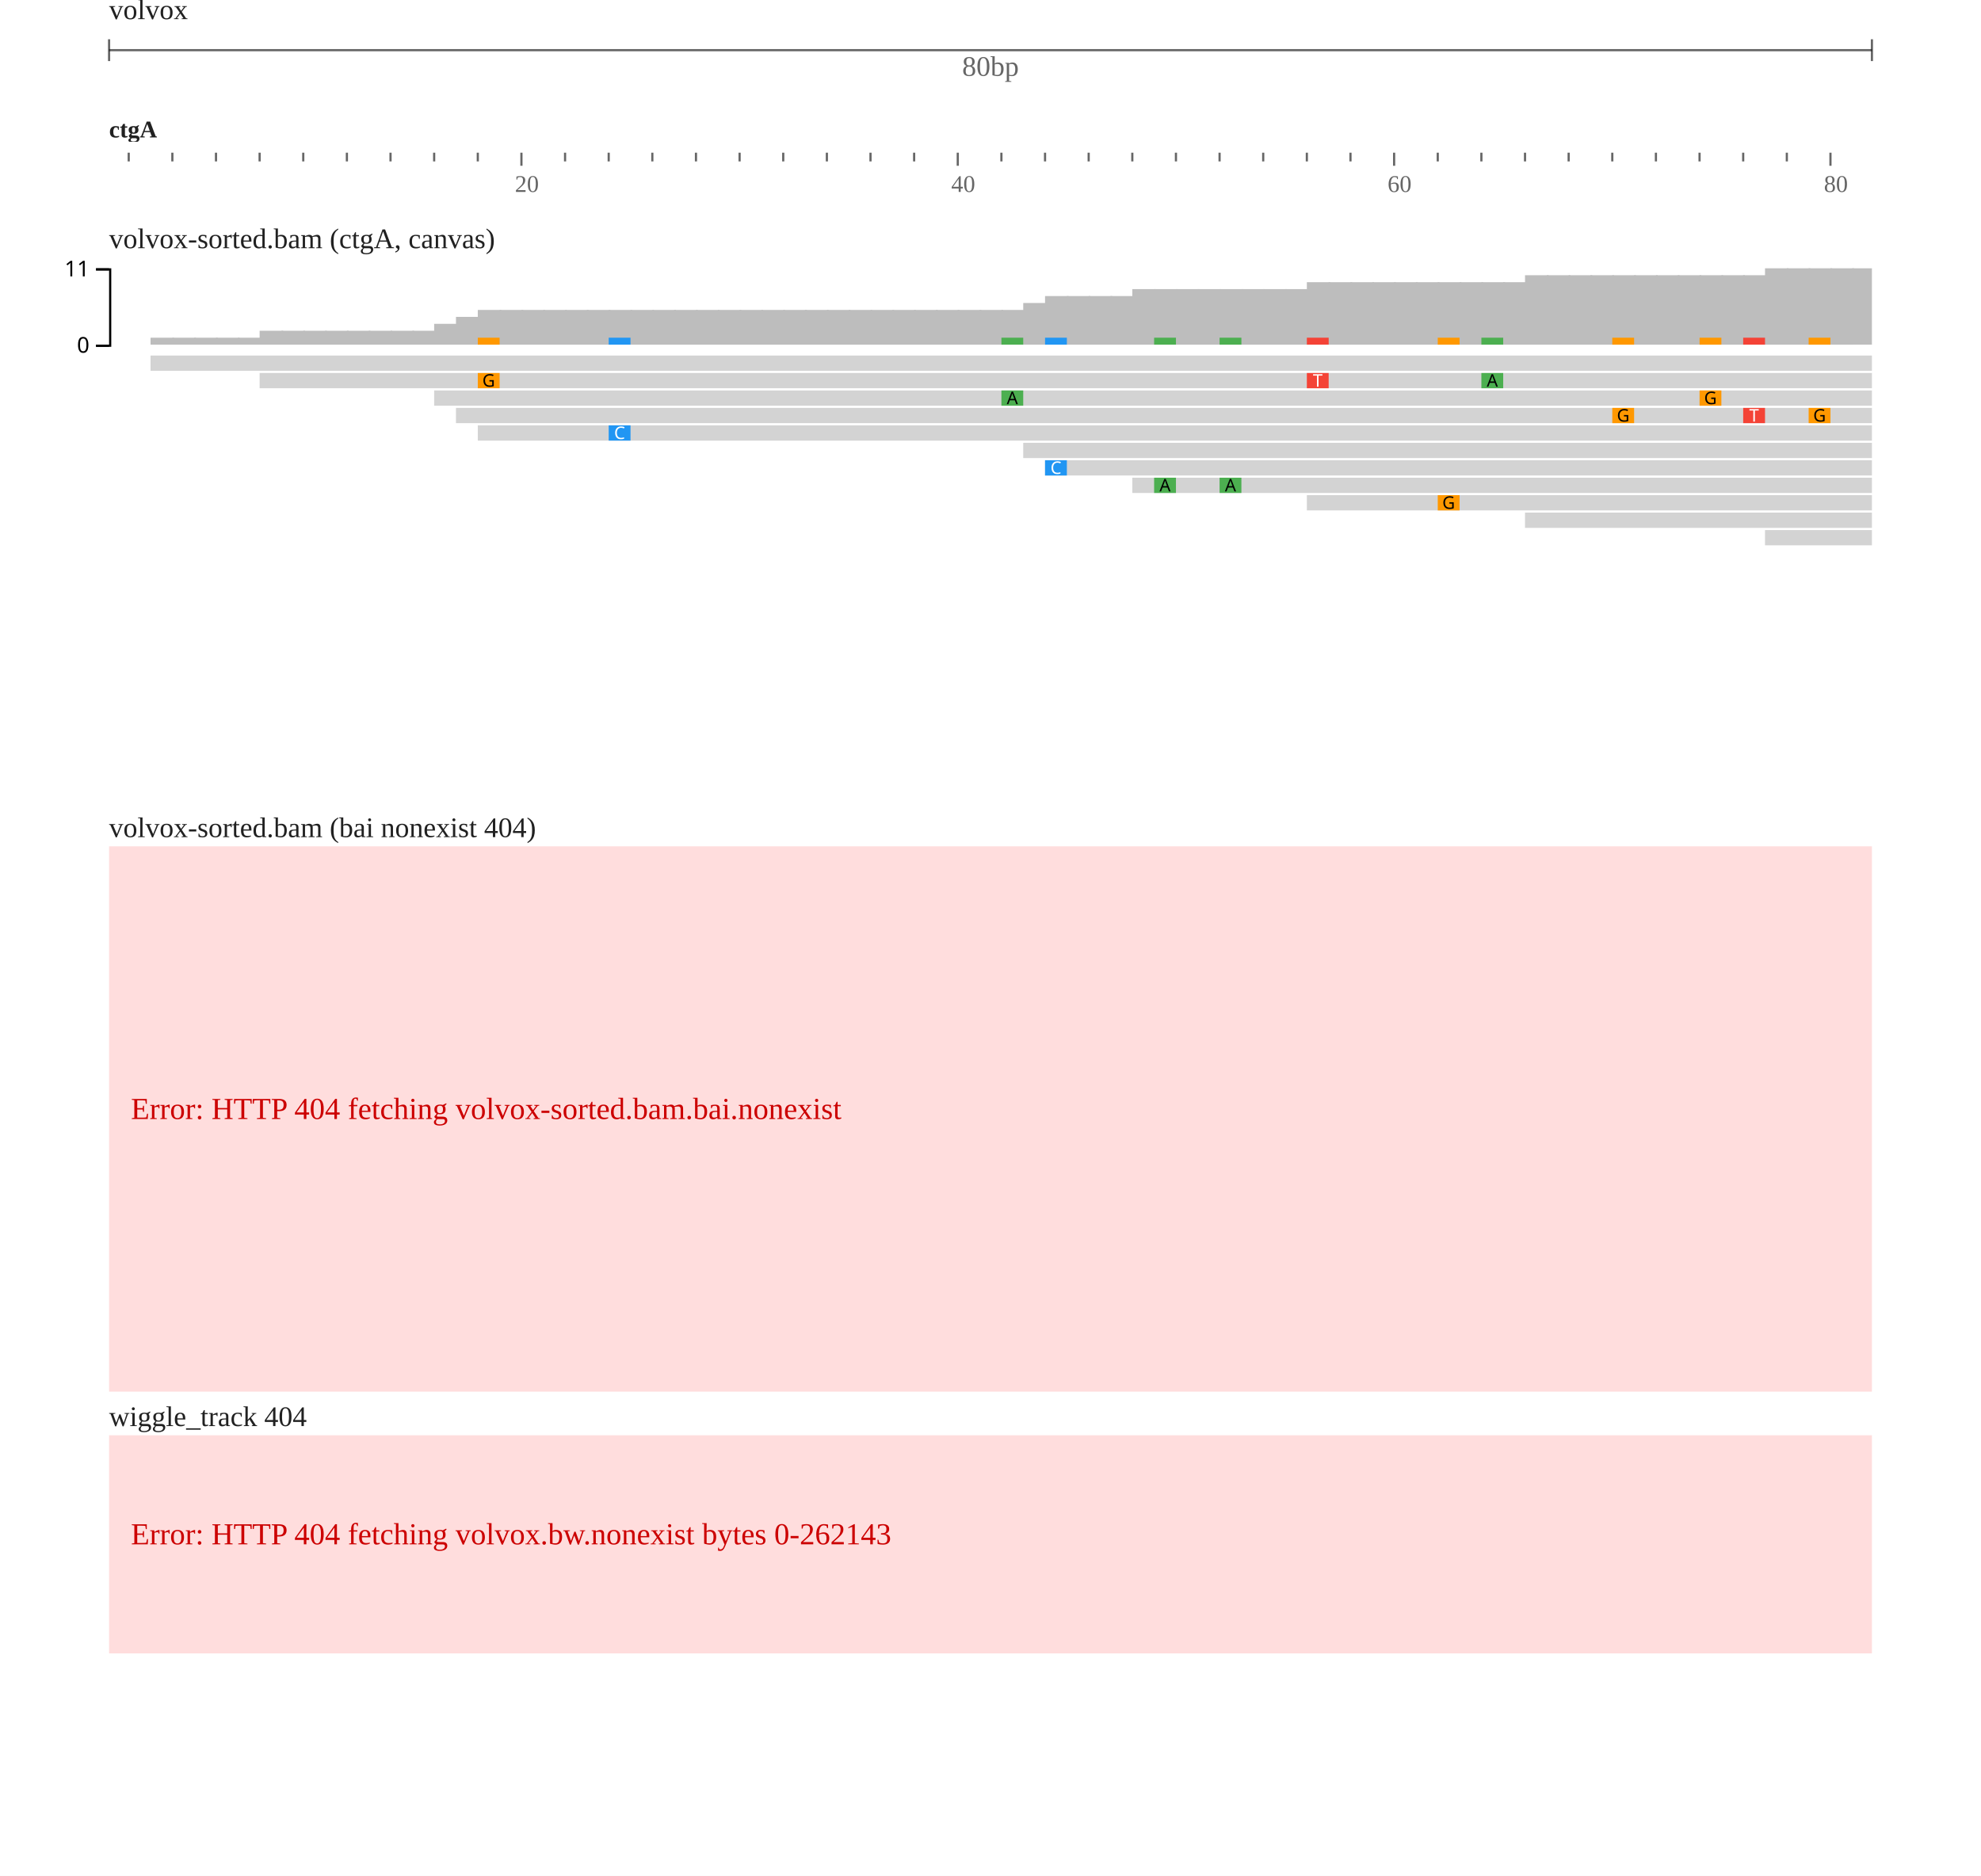
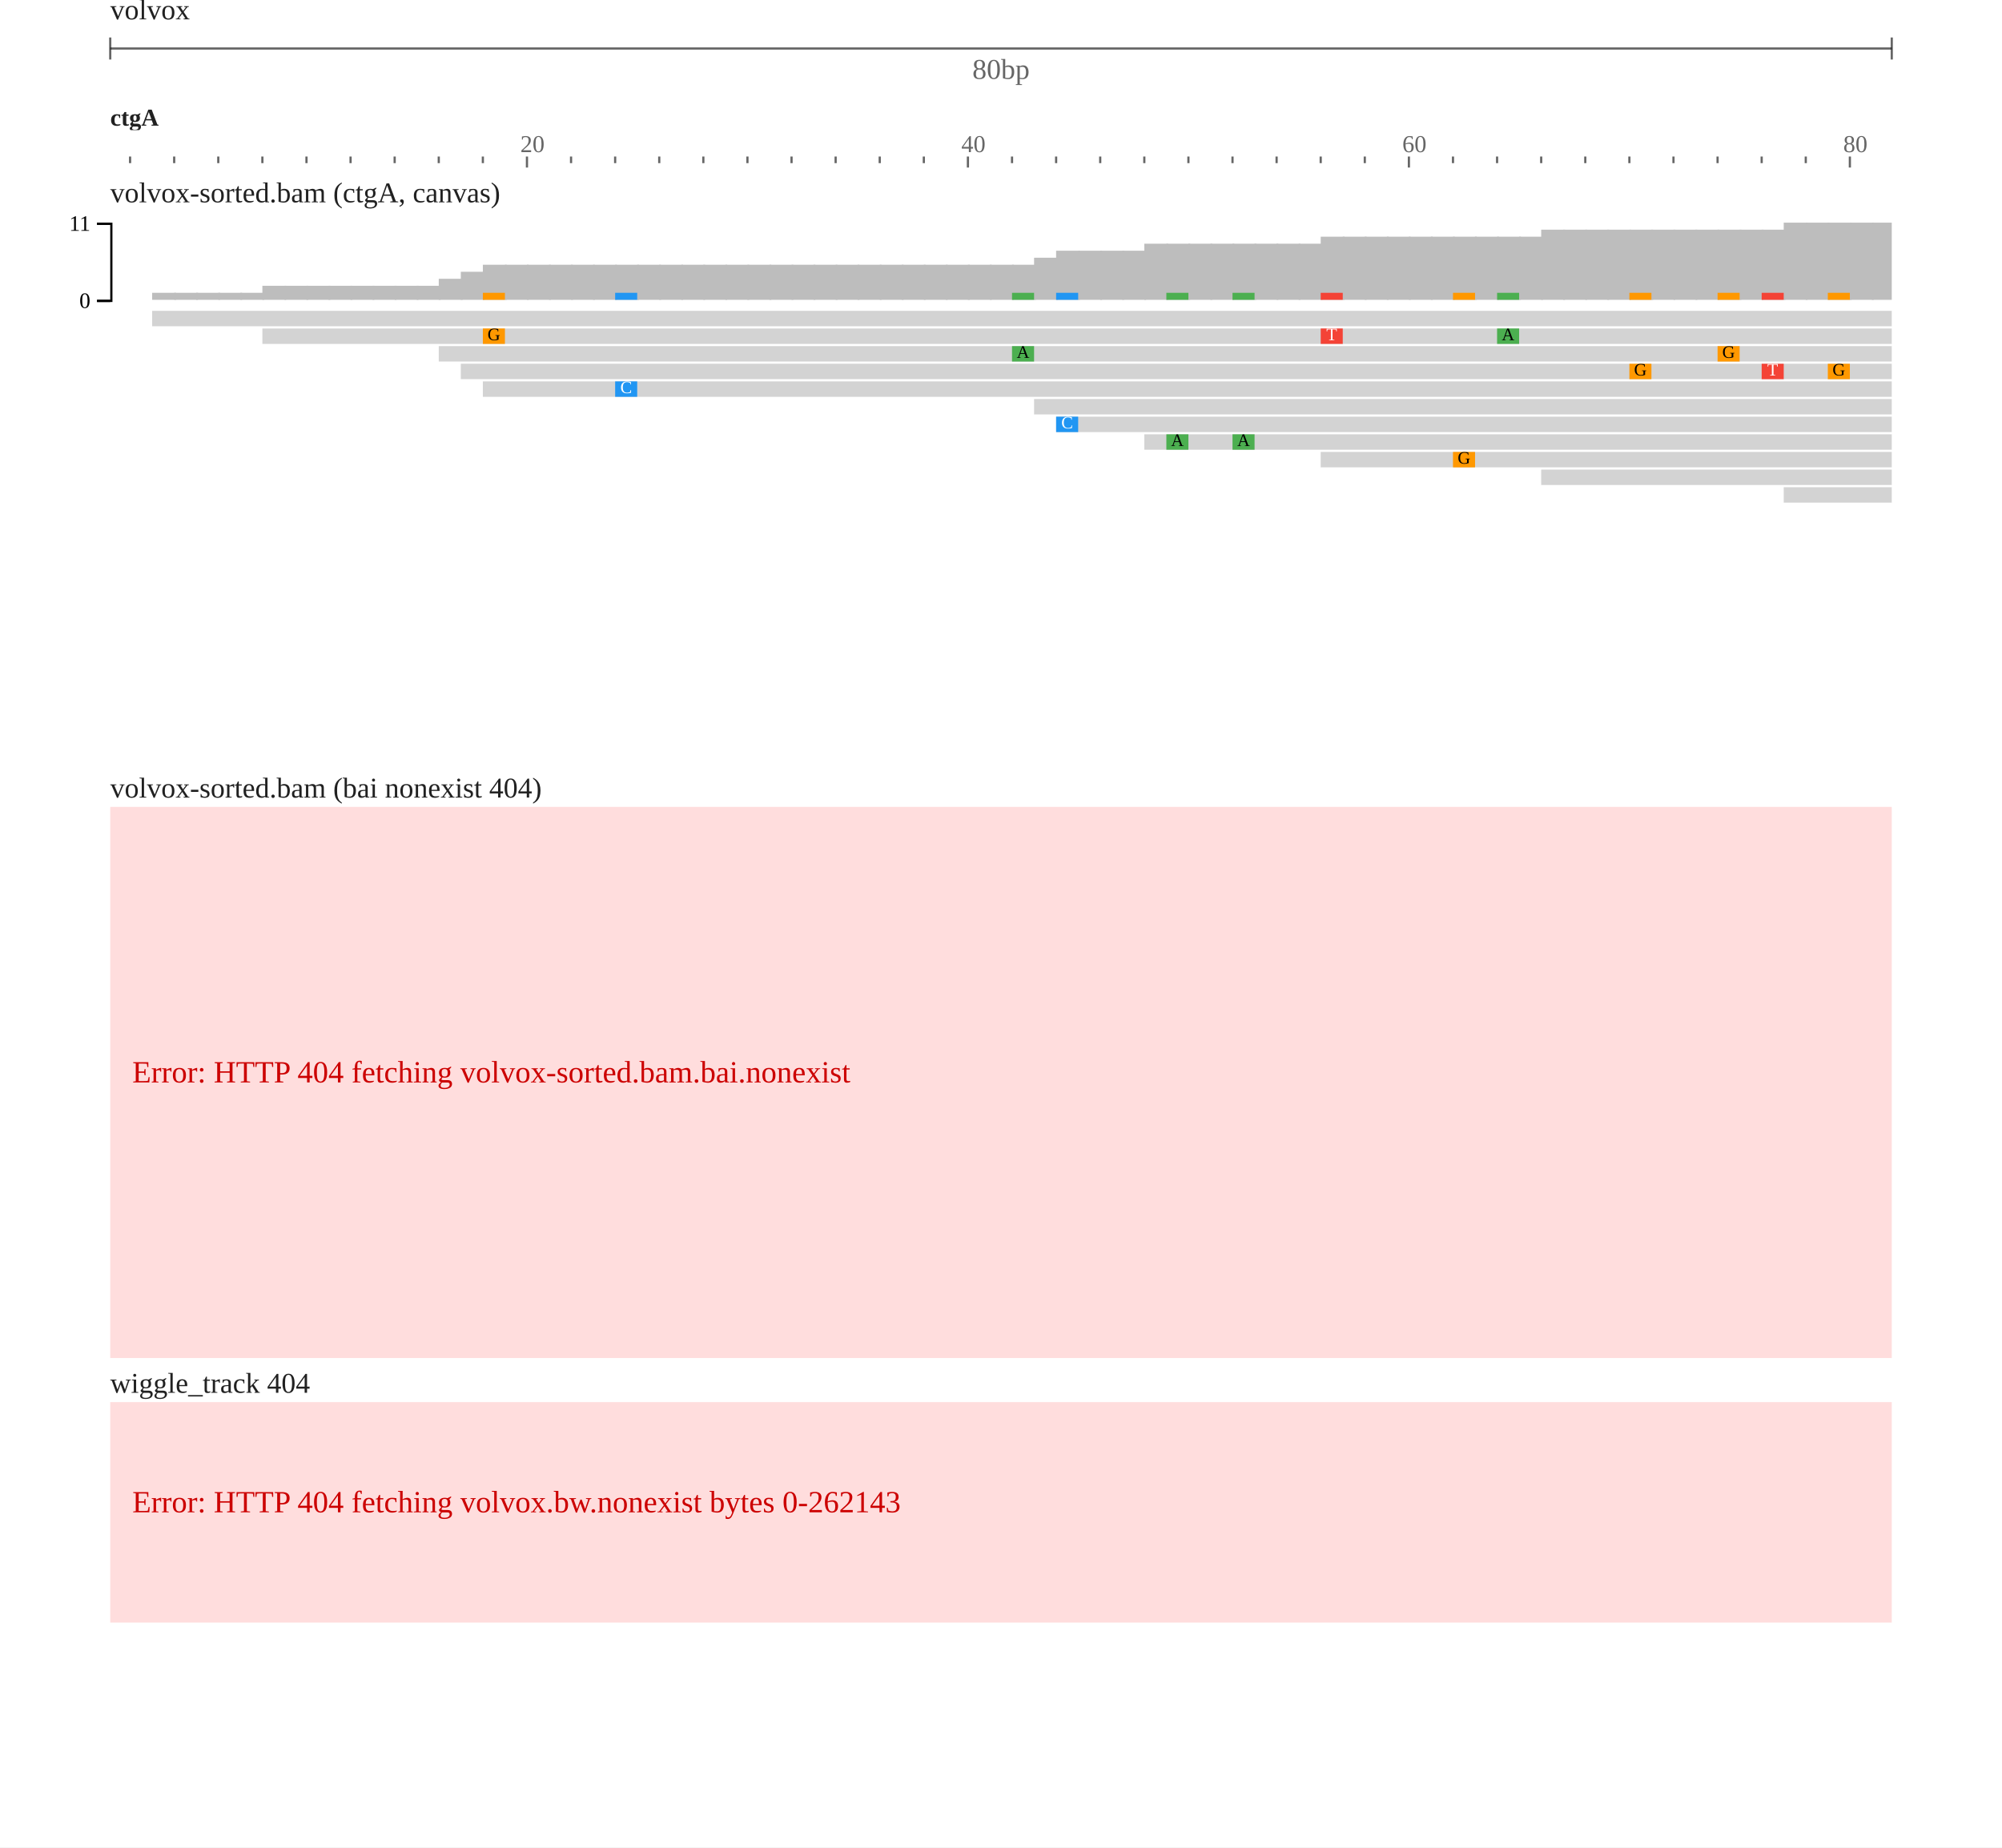
- <svg xmlns="http://www.w3.org/2000/svg" width="908" height="860" viewBox="0 0 908 860">
-   <rect width="908" height="860" fill="#ffffff" />
+ <svg xmlns="http://www.w3.org/2000/svg" width="908" height="838" viewBox="0 0 908 838">
+   <rect width="908" height="838" fill="#ffffff" />
  <g transform="translate(50 0)">
    <g transform="translate(0)">
      <g id="header">
        <text x="0" y="0" dominant-baseline="hanging" font-size="13" fill-opacity="0.871" fill="#000000">volvox</text>
-         <g transform="translate(0 13)">
-           <line x1="0" x2="808" y1="10" y2="10" stroke-opacity="0.6" stroke="#000000" />
-           <line x1="0" x2="0" y1="5" y2="15" stroke-opacity="0.6" stroke="#000000" />
-           <line x1="808" x2="808" y1="5" y2="15" stroke-opacity="0.6" stroke="#000000" />
-           <text x="404" y="13" text-anchor="middle" dominant-baseline="hanging" font-size="13" fill-opacity="0.6" fill="#000000">80bp</text>
-         </g>
-         <g transform="translate(0 50)">
+         <g transform="translate(0 22)">
+           <line x1="0" x2="808" y1="0" y2="0" stroke-opacity="0.6" stroke="#000000" />
+           <line x1="0" x2="0" y1="-5" y2="5" stroke-opacity="0.6" stroke="#000000" />
+           <line x1="808" x2="808" y1="-5" y2="5" stroke-opacity="0.6" stroke="#000000" />
+           <text x="404" y="5" text-anchor="middle" dominant-baseline="hanging" font-size="13" fill-opacity="0.6" fill="#000000">80bp</text>
+         </g>
+         <g transform="translate(0 44)">
          <g transform="translate(0 0)">
            <defs>
              <clipPath id="clip-integration_test-volvox:ctgA:0.1:80.9:0">
                <rect x="0" y="0" width="808" height="100" />
              </clipPath>
            </defs>
            <g clip-path="url(#clip-integration_test-volvox:ctgA:0.1:80.9:0)">
-               <g transform="translate(0 20)">
-                 <line x1="-31" x2="-31" y1="0" y2="4" stroke-width="1" stroke-opacity="0.6" stroke="#000000" />
-                 <line x1="-11" x2="-11" y1="0" y2="6" stroke-width="1" stroke-opacity="0.6" stroke="#000000" />
-                 <line x1="9" x2="9" y1="0" y2="4" stroke-width="1" stroke-opacity="0.6" stroke="#000000" />
-                 <line x1="29" x2="29" y1="0" y2="4" stroke-width="1" stroke-opacity="0.6" stroke="#000000" />
-                 <line x1="49" x2="49" y1="0" y2="4" stroke-width="1" stroke-opacity="0.6" stroke="#000000" />
-                 <line x1="69" x2="69" y1="0" y2="4" stroke-width="1" stroke-opacity="0.6" stroke="#000000" />
-                 <line x1="89" x2="89" y1="0" y2="4" stroke-width="1" stroke-opacity="0.6" stroke="#000000" />
-                 <line x1="109" x2="109" y1="0" y2="4" stroke-width="1" stroke-opacity="0.6" stroke="#000000" />
-                 <line x1="129" x2="129" y1="0" y2="4" stroke-width="1" stroke-opacity="0.6" stroke="#000000" />
-                 <line x1="149" x2="149" y1="0" y2="4" stroke-width="1" stroke-opacity="0.6" stroke="#000000" />
-                 <line x1="169" x2="169" y1="0" y2="4" stroke-width="1" stroke-opacity="0.6" stroke="#000000" />
-                 <line x1="189" x2="189" y1="0" y2="6" stroke-width="1" stroke-opacity="0.6" stroke="#000000" />
-                 <line x1="209" x2="209" y1="0" y2="4" stroke-width="1" stroke-opacity="0.6" stroke="#000000" />
-                 <line x1="229" x2="229" y1="0" y2="4" stroke-width="1" stroke-opacity="0.6" stroke="#000000" />
-                 <line x1="249" x2="249" y1="0" y2="4" stroke-width="1" stroke-opacity="0.6" stroke="#000000" />
-                 <line x1="269" x2="269" y1="0" y2="4" stroke-width="1" stroke-opacity="0.6" stroke="#000000" />
-                 <line x1="289" x2="289" y1="0" y2="4" stroke-width="1" stroke-opacity="0.6" stroke="#000000" />
-                 <line x1="309" x2="309" y1="0" y2="4" stroke-width="1" stroke-opacity="0.6" stroke="#000000" />
-                 <line x1="329" x2="329" y1="0" y2="4" stroke-width="1" stroke-opacity="0.6" stroke="#000000" />
-                 <line x1="349" x2="349" y1="0" y2="4" stroke-width="1" stroke-opacity="0.6" stroke="#000000" />
-                 <line x1="369" x2="369" y1="0" y2="4" stroke-width="1" stroke-opacity="0.6" stroke="#000000" />
-                 <line x1="389" x2="389" y1="0" y2="6" stroke-width="1" stroke-opacity="0.6" stroke="#000000" />
-                 <line x1="409" x2="409" y1="0" y2="4" stroke-width="1" stroke-opacity="0.6" stroke="#000000" />
-                 <line x1="429" x2="429" y1="0" y2="4" stroke-width="1" stroke-opacity="0.6" stroke="#000000" />
-                 <line x1="449" x2="449" y1="0" y2="4" stroke-width="1" stroke-opacity="0.6" stroke="#000000" />
-                 <line x1="469" x2="469" y1="0" y2="4" stroke-width="1" stroke-opacity="0.6" stroke="#000000" />
-                 <line x1="489" x2="489" y1="0" y2="4" stroke-width="1" stroke-opacity="0.6" stroke="#000000" />
-                 <line x1="509" x2="509" y1="0" y2="4" stroke-width="1" stroke-opacity="0.6" stroke="#000000" />
-                 <line x1="529" x2="529" y1="0" y2="4" stroke-width="1" stroke-opacity="0.6" stroke="#000000" />
-                 <line x1="549" x2="549" y1="0" y2="4" stroke-width="1" stroke-opacity="0.6" stroke="#000000" />
-                 <line x1="569" x2="569" y1="0" y2="4" stroke-width="1" stroke-opacity="0.6" stroke="#000000" />
-                 <line x1="589" x2="589" y1="0" y2="6" stroke-width="1" stroke-opacity="0.6" stroke="#000000" />
-                 <line x1="609" x2="609" y1="0" y2="4" stroke-width="1" stroke-opacity="0.6" stroke="#000000" />
-                 <line x1="629" x2="629" y1="0" y2="4" stroke-width="1" stroke-opacity="0.6" stroke="#000000" />
-                 <line x1="649" x2="649" y1="0" y2="4" stroke-width="1" stroke-opacity="0.6" stroke="#000000" />
-                 <line x1="669" x2="669" y1="0" y2="4" stroke-width="1" stroke-opacity="0.6" stroke="#000000" />
-                 <line x1="689" x2="689" y1="0" y2="4" stroke-width="1" stroke-opacity="0.6" stroke="#000000" />
-                 <line x1="709" x2="709" y1="0" y2="4" stroke-width="1" stroke-opacity="0.6" stroke="#000000" />
-                 <line x1="729" x2="729" y1="0" y2="4" stroke-width="1" stroke-opacity="0.6" stroke="#000000" />
-                 <line x1="749" x2="749" y1="0" y2="4" stroke-width="1" stroke-opacity="0.6" stroke="#000000" />
-                 <line x1="769" x2="769" y1="0" y2="4" stroke-width="1" stroke-opacity="0.6" stroke="#000000" />
-                 <line x1="789" x2="789" y1="0" y2="6" stroke-width="1" stroke-opacity="0.6" stroke="#000000" />
-                 <line x1="809" x2="809" y1="0" y2="4" stroke-width="1" stroke-opacity="0.6" stroke="#000000" />
-                 <line x1="829" x2="829" y1="0" y2="4" stroke-width="1" stroke-opacity="0.6" stroke="#000000" />
-                 <text x="186" y="18" font-size="11" fill-opacity="0.6" fill="#000000">20</text>
-                 <text x="386" y="18" font-size="11" fill-opacity="0.6" fill="#000000">40</text>
-                 <text x="586" y="18" font-size="11" fill-opacity="0.6" fill="#000000">60</text>
-                 <text x="786" y="18" font-size="11" fill-opacity="0.6" fill="#000000">80</text>
-               </g>
+               <line x1="-31" x2="-31" y1="27" y2="30" stroke-width="1" stroke-opacity="0.6" stroke="#000000" />
+               <line x1="-11" x2="-11" y1="27" y2="32" stroke-width="1" stroke-opacity="0.6" stroke="#000000" />
+               <line x1="9" x2="9" y1="27" y2="30" stroke-width="1" stroke-opacity="0.6" stroke="#000000" />
+               <line x1="29" x2="29" y1="27" y2="30" stroke-width="1" stroke-opacity="0.6" stroke="#000000" />
+               <line x1="49" x2="49" y1="27" y2="30" stroke-width="1" stroke-opacity="0.6" stroke="#000000" />
+               <line x1="69" x2="69" y1="27" y2="30" stroke-width="1" stroke-opacity="0.6" stroke="#000000" />
+               <line x1="89" x2="89" y1="27" y2="30" stroke-width="1" stroke-opacity="0.6" stroke="#000000" />
+               <line x1="109" x2="109" y1="27" y2="30" stroke-width="1" stroke-opacity="0.6" stroke="#000000" />
+               <line x1="129" x2="129" y1="27" y2="30" stroke-width="1" stroke-opacity="0.6" stroke="#000000" />
+               <line x1="149" x2="149" y1="27" y2="30" stroke-width="1" stroke-opacity="0.6" stroke="#000000" />
+               <line x1="169" x2="169" y1="27" y2="30" stroke-width="1" stroke-opacity="0.6" stroke="#000000" />
+               <line x1="189" x2="189" y1="27" y2="32" stroke-width="1" stroke-opacity="0.6" stroke="#000000" />
+               <line x1="209" x2="209" y1="27" y2="30" stroke-width="1" stroke-opacity="0.6" stroke="#000000" />
+               <line x1="229" x2="229" y1="27" y2="30" stroke-width="1" stroke-opacity="0.6" stroke="#000000" />
+               <line x1="249" x2="249" y1="27" y2="30" stroke-width="1" stroke-opacity="0.6" stroke="#000000" />
+               <line x1="269" x2="269" y1="27" y2="30" stroke-width="1" stroke-opacity="0.6" stroke="#000000" />
+               <line x1="289" x2="289" y1="27" y2="30" stroke-width="1" stroke-opacity="0.6" stroke="#000000" />
+               <line x1="309" x2="309" y1="27" y2="30" stroke-width="1" stroke-opacity="0.6" stroke="#000000" />
+               <line x1="329" x2="329" y1="27" y2="30" stroke-width="1" stroke-opacity="0.6" stroke="#000000" />
+               <line x1="349" x2="349" y1="27" y2="30" stroke-width="1" stroke-opacity="0.6" stroke="#000000" />
+               <line x1="369" x2="369" y1="27" y2="30" stroke-width="1" stroke-opacity="0.6" stroke="#000000" />
+               <line x1="389" x2="389" y1="27" y2="32" stroke-width="1" stroke-opacity="0.6" stroke="#000000" />
+               <line x1="409" x2="409" y1="27" y2="30" stroke-width="1" stroke-opacity="0.6" stroke="#000000" />
+               <line x1="429" x2="429" y1="27" y2="30" stroke-width="1" stroke-opacity="0.6" stroke="#000000" />
+               <line x1="449" x2="449" y1="27" y2="30" stroke-width="1" stroke-opacity="0.6" stroke="#000000" />
+               <line x1="469" x2="469" y1="27" y2="30" stroke-width="1" stroke-opacity="0.6" stroke="#000000" />
+               <line x1="489" x2="489" y1="27" y2="30" stroke-width="1" stroke-opacity="0.6" stroke="#000000" />
+               <line x1="509" x2="509" y1="27" y2="30" stroke-width="1" stroke-opacity="0.6" stroke="#000000" />
+               <line x1="529" x2="529" y1="27" y2="30" stroke-width="1" stroke-opacity="0.6" stroke="#000000" />
+               <line x1="549" x2="549" y1="27" y2="30" stroke-width="1" stroke-opacity="0.6" stroke="#000000" />
+               <line x1="569" x2="569" y1="27" y2="30" stroke-width="1" stroke-opacity="0.6" stroke="#000000" />
+               <line x1="589" x2="589" y1="27" y2="32" stroke-width="1" stroke-opacity="0.6" stroke="#000000" />
+               <line x1="609" x2="609" y1="27" y2="30" stroke-width="1" stroke-opacity="0.6" stroke="#000000" />
+               <line x1="629" x2="629" y1="27" y2="30" stroke-width="1" stroke-opacity="0.6" stroke="#000000" />
+               <line x1="649" x2="649" y1="27" y2="30" stroke-width="1" stroke-opacity="0.6" stroke="#000000" />
+               <line x1="669" x2="669" y1="27" y2="30" stroke-width="1" stroke-opacity="0.6" stroke="#000000" />
+               <line x1="689" x2="689" y1="27" y2="30" stroke-width="1" stroke-opacity="0.6" stroke="#000000" />
+               <line x1="709" x2="709" y1="27" y2="30" stroke-width="1" stroke-opacity="0.6" stroke="#000000" />
+               <line x1="729" x2="729" y1="27" y2="30" stroke-width="1" stroke-opacity="0.6" stroke="#000000" />
+               <line x1="749" x2="749" y1="27" y2="30" stroke-width="1" stroke-opacity="0.6" stroke="#000000" />
+               <line x1="769" x2="769" y1="27" y2="30" stroke-width="1" stroke-opacity="0.6" stroke="#000000" />
+               <line x1="789" x2="789" y1="27" y2="32" stroke-width="1" stroke-opacity="0.6" stroke="#000000" />
+               <line x1="809" x2="809" y1="27" y2="30" stroke-width="1" stroke-opacity="0.6" stroke="#000000" />
+               <line x1="829" x2="829" y1="27" y2="30" stroke-width="1" stroke-opacity="0.6" stroke="#000000" />
+               <text x="186" y="25" font-size="11" fill-opacity="0.6" fill="#000000">20</text>
+               <text x="386" y="25" font-size="11" fill-opacity="0.6" fill="#000000">40</text>
+               <text x="586" y="25" font-size="11" fill-opacity="0.6" fill="#000000">60</text>
+               <text x="786" y="25" font-size="11" fill-opacity="0.6" fill="#000000">80</text>
            </g>
          </g>
          <g transform="translate(0 0)">
            <defs>
              <clipPath id="reflabel-integration_test-volvox:ctgA:0:80:0">
-                 <rect x="0" y="0" width="1597" height="15" />
+                 <rect x="0" y="0" width="1598" height="15" />
              </clipPath>
            </defs>
            <g clip-path="url(#reflabel-integration_test-volvox:ctgA:0:80:0)">
              <text x="0" y="13" font-size="11" font-weight="bold" fill-opacity="0.871" fill="#000000">ctgA</text>
            </g>
          </g>
        </g>
      </g>
    </g>
-     <g transform="translate(0 100)">
+     <g transform="translate(0 78)">
      <g transform="translate(0 0)">
        <defs>
          <clipPath id="track-clip-integration_test-volvox_alignments_pileup_coverage">
            <rect x="-50" y="18" width="858" height="250" />
          </clipPath>
        </defs>
        <g clip-path="url(#track-clip-integration_test-volvox_alignments_pileup_coverage)">
          <g transform="translate(0 18)">
            <defs>
              <clipPath id="alignments-clip-5GfQp_z8Ji">
                <rect x="0" y="0" width="808" height="250" />
              </clipPath>
            </defs>
            <g clip-path="url(#alignments-clip-5GfQp_z8Ji)">
              <g>
                <clipPath id="svgcanvas-clip-0">
                  <path d="M0,0h808v250h-808Z" />
                </clipPath>
                <g clip-path="url(#svgcanvas-clip-0)">
                  <clipPath id="svgcanvas-clip-1">
                    <path d="M0,0h808v250h-808Z" />
                  </clipPath>
                  <g clip-path="url(#svgcanvas-clip-1)">
                    <rect x="-1" y="40" width="10.8" height="0" fill="rgb(189,189,189)" />
                    <rect x="9" y="40" width="10.8" height="0" fill="rgb(189,189,189)" />
                    <rect x="19" y="36.818" width="10.8" height="3.182" fill="rgb(189,189,189)" />
                    <rect x="29" y="36.818" width="10.8" height="3.182" fill="rgb(189,189,189)" />
                    <rect x="39" y="36.818" width="10.8" height="3.182" fill="rgb(189,189,189)" />
                    <rect x="49" y="36.818" width="10.8" height="3.182" fill="rgb(189,189,189)" />
                    <rect x="59" y="36.818" width="10.8" height="3.182" fill="rgb(189,189,189)" />
                    <rect x="69" y="33.636" width="10.8" height="6.364" fill="rgb(189,189,189)" />
                    <rect x="79" y="33.636" width="10.8" height="6.364" fill="rgb(189,189,189)" />
                    <rect x="89" y="33.636" width="10.8" height="6.364" fill="rgb(189,189,189)" />
                    <rect x="99" y="33.636" width="10.8" height="6.364" fill="rgb(189,189,189)" />
                    <rect x="109" y="33.636" width="10.8" height="6.364" fill="rgb(189,189,189)" />
                    <rect x="119" y="33.636" width="10.8" height="6.364" fill="rgb(189,189,189)" />
                    <rect x="129" y="33.636" width="10.8" height="6.364" fill="rgb(189,189,189)" />
                    <rect x="139" y="33.636" width="10.8" height="6.364" fill="rgb(189,189,189)" />
                    <rect x="149" y="30.455" width="10.8" height="9.545" fill="rgb(189,189,189)" />
                    <rect x="159" y="27.273" width="10.8" height="12.727" fill="rgb(189,189,189)" />
                    <rect x="169" y="24.091" width="10.8" height="15.909" fill="rgb(189,189,189)" />
                    <rect x="179" y="24.091" width="10.8" height="15.909" fill="rgb(189,189,189)" />
                    <rect x="189" y="24.091" width="10.8" height="15.909" fill="rgb(189,189,189)" />
                    <rect x="199" y="24.091" width="10.8" height="15.909" fill="rgb(189,189,189)" />
                    <rect x="209" y="24.091" width="10.8" height="15.909" fill="rgb(189,189,189)" />
                    <rect x="219" y="24.091" width="10.8" height="15.909" fill="rgb(189,189,189)" />
                    <rect x="229" y="24.091" width="10.8" height="15.909" fill="rgb(189,189,189)" />
                    <rect x="239" y="24.091" width="10.8" height="15.909" fill="rgb(189,189,189)" />
                    <rect x="249" y="24.091" width="10.8" height="15.909" fill="rgb(189,189,189)" />
                    <rect x="259" y="24.091" width="10.8" height="15.909" fill="rgb(189,189,189)" />
                    <rect x="269" y="24.091" width="10.8" height="15.909" fill="rgb(189,189,189)" />
                    <rect x="279" y="24.091" width="10.8" height="15.909" fill="rgb(189,189,189)" />
                    <rect x="289" y="24.091" width="10.8" height="15.909" fill="rgb(189,189,189)" />
                    <rect x="299" y="24.091" width="10.8" height="15.909" fill="rgb(189,189,189)" />
                    <rect x="309" y="24.091" width="10.8" height="15.909" fill="rgb(189,189,189)" />
                    <rect x="319" y="24.091" width="10.8" height="15.909" fill="rgb(189,189,189)" />
                    <rect x="329" y="24.091" width="10.8" height="15.909" fill="rgb(189,189,189)" />
                    <rect x="339" y="24.091" width="10.8" height="15.909" fill="rgb(189,189,189)" />
                    <rect x="349" y="24.091" width="10.8" height="15.909" fill="rgb(189,189,189)" />
                    <rect x="359" y="24.091" width="10.8" height="15.909" fill="rgb(189,189,189)" />
                    <rect x="369" y="24.091" width="10.8" height="15.909" fill="rgb(189,189,189)" />
                    <rect x="379" y="24.091" width="10.8" height="15.909" fill="rgb(189,189,189)" />
                    <rect x="389" y="24.091" width="10.8" height="15.909" fill="rgb(189,189,189)" />
                    <rect x="399" y="24.091" width="10.8" height="15.909" fill="rgb(189,189,189)" />
                    <rect x="409" y="24.091" width="10.8" height="15.909" fill="rgb(189,189,189)" />
                    <rect x="419" y="20.909" width="10.8" height="19.091" fill="rgb(189,189,189)" />
                    <rect x="429" y="17.727" width="10.8" height="22.273" fill="rgb(189,189,189)" />
                    <rect x="439" y="17.727" width="10.8" height="22.273" fill="rgb(189,189,189)" />
                    <rect x="449" y="17.727" width="10.8" height="22.273" fill="rgb(189,189,189)" />
                    <rect x="459" y="17.727" width="10.8" height="22.273" fill="rgb(189,189,189)" />
                    <rect x="469" y="14.545" width="10.8" height="25.455" fill="rgb(189,189,189)" />
                    <rect x="479" y="14.545" width="10.8" height="25.455" fill="rgb(189,189,189)" />
                    <rect x="489" y="14.545" width="10.8" height="25.455" fill="rgb(189,189,189)" />
                    <rect x="499" y="14.545" width="10.8" height="25.455" fill="rgb(189,189,189)" />
                    <rect x="509" y="14.545" width="10.8" height="25.455" fill="rgb(189,189,189)" />
                    <rect x="519" y="14.545" width="10.8" height="25.455" fill="rgb(189,189,189)" />
                    <rect x="529" y="14.545" width="10.8" height="25.455" fill="rgb(189,189,189)" />
                    <rect x="539" y="14.545" width="10.8" height="25.455" fill="rgb(189,189,189)" />
                    <rect x="549" y="11.364" width="10.8" height="28.636" fill="rgb(189,189,189)" />
                    <rect x="559" y="11.364" width="10.8" height="28.636" fill="rgb(189,189,189)" />
                    <rect x="569" y="11.364" width="10.8" height="28.636" fill="rgb(189,189,189)" />
                    <rect x="579" y="11.364" width="10.8" height="28.636" fill="rgb(189,189,189)" />
                    <rect x="589" y="11.364" width="10.8" height="28.636" fill="rgb(189,189,189)" />
                    <rect x="599" y="11.364" width="10.8" height="28.636" fill="rgb(189,189,189)" />
                    <rect x="609" y="11.364" width="10.8" height="28.636" fill="rgb(189,189,189)" />
                    <rect x="619" y="11.364" width="10.8" height="28.636" fill="rgb(189,189,189)" />
                    <rect x="629" y="11.364" width="10.8" height="28.636" fill="rgb(189,189,189)" />
                    <rect x="639" y="11.364" width="10.8" height="28.636" fill="rgb(189,189,189)" />
                    <rect x="649" y="8.182" width="10.8" height="31.818" fill="rgb(189,189,189)" />
                    <rect x="659" y="8.182" width="10.8" height="31.818" fill="rgb(189,189,189)" />
                    <rect x="669" y="8.182" width="10.8" height="31.818" fill="rgb(189,189,189)" />
                    <rect x="679" y="8.182" width="10.8" height="31.818" fill="rgb(189,189,189)" />
                    <rect x="689" y="8.182" width="10.8" height="31.818" fill="rgb(189,189,189)" />
                    <rect x="699" y="8.182" width="10.8" height="31.818" fill="rgb(189,189,189)" />
                    <rect x="709" y="8.182" width="10.8" height="31.818" fill="rgb(189,189,189)" />
                    <rect x="719" y="8.182" width="10.8" height="31.818" fill="rgb(189,189,189)" />
                    <rect x="729" y="8.182" width="10.8" height="31.818" fill="rgb(189,189,189)" />
                    <rect x="739" y="8.182" width="10.8" height="31.818" fill="rgb(189,189,189)" />
                    <rect x="749" y="8.182" width="10.8" height="31.818" fill="rgb(189,189,189)" />
                    <rect x="759" y="5" width="10.8" height="35" fill="rgb(189,189,189)" />
                    <rect x="769" y="5" width="10.8" height="35" fill="rgb(189,189,189)" />
                    <rect x="779" y="5" width="10.8" height="35" fill="rgb(189,189,189)" />
                    <rect x="789" y="5" width="10.8" height="35" fill="rgb(189,189,189)" />
                    <rect x="799" y="5" width="10.8" height="35" fill="rgb(189,189,189)" />
                    <rect x="169" y="36.818" width="10" height="3.182" fill="rgb(255,152,0)" />
                    <rect x="549" y="36.818" width="10" height="3.182" fill="rgb(244,67,54)" />
                    <rect x="629" y="36.818" width="10" height="3.182" fill="rgb(76,175,80)" />
                    <rect x="409" y="36.818" width="10" height="3.182" fill="rgb(76,175,80)" />
                    <rect x="729" y="36.818" width="10" height="3.182" fill="rgb(255,152,0)" />
                    <rect x="689" y="36.818" width="10" height="3.182" fill="rgb(255,152,0)" />
                    <rect x="749" y="36.818" width="10" height="3.182" fill="rgb(244,67,54)" />
                    <rect x="779" y="36.818" width="10" height="3.182" fill="rgb(255,152,0)" />
                    <rect x="229" y="36.818" width="10" height="3.182" fill="rgb(33,150,243)" />
                    <rect x="429" y="36.818" width="10" height="3.182" fill="rgb(33,150,243)" />
                    <rect x="479" y="36.818" width="10" height="3.182" fill="rgb(76,175,80)" />
                    <rect x="509" y="36.818" width="10" height="3.182" fill="rgb(76,175,80)" />
                    <rect x="609" y="36.818" width="10" height="3.182" fill="rgb(255,152,0)" />
                  </g>
                  <clipPath id="svgcanvas-clip-2">
                    <path d="M0,45h808v205h-808Z" />
                  </clipPath>
                  <g clip-path="url(#svgcanvas-clip-2)">
                    <path d="M19,45L1019,45L1027,48.5L1019,52L19,52Z" fill="rgb(211,211,211)" stroke="none" />
                    <path d="M69,53L1069,53L1077,56.5L1069,60L69,60Z" fill="rgb(211,211,211)" stroke="none" />
                    <path d="M149,61L1149,61L1157,64.5L1149,68L149,68Z" fill="rgb(211,211,211)" stroke="none" />
                    <path d="M159,69L1159,69L1167,72.5L1159,76L159,76Z" fill="rgb(211,211,211)" stroke="none" />
                    <path d="M169,77L1169,77L1177,80.5L1169,84L169,84Z" fill="rgb(211,211,211)" stroke="none" />
                    <rect x="419" y="85" width="1000" height="7" fill="rgb(211,211,211)" />
                    <rect x="429" y="93" width="1000" height="7" fill="rgb(211,211,211)" />
                    <rect x="469" y="101" width="1000" height="7" fill="rgb(211,211,211)" />
                    <rect x="549" y="109" width="1000" height="7" fill="rgb(211,211,211)" />
                    <rect x="649" y="117" width="1000" height="7" fill="rgb(211,211,211)" />
                    <rect x="759" y="125" width="1000" height="7" fill="rgb(211,211,211)" />
                    <rect x="899" y="133" width="1000" height="7" fill="rgb(211,211,211)" />
                    <rect x="939" y="141" width="1000" height="7" fill="rgb(211,211,211)" />
                    <rect x="1089" y="45" width="1000" height="7" fill="rgb(211,211,211)" />
                    <rect x="169" y="53" width="10" height="7" fill="rgb(255,152,0)" />
                    <rect x="549" y="53" width="10" height="7" fill="rgb(244,67,54)" />
                    <rect x="629" y="53" width="10" height="7" fill="rgb(76,175,80)" />
                    <rect x="829" y="53" width="10" height="7" fill="rgb(33,150,243)" />
                    <rect x="409" y="61" width="10" height="7" fill="rgb(76,175,80)" />
                    <rect x="729" y="61" width="10" height="7" fill="rgb(255,152,0)" />
                    <rect x="1029" y="61" width="10" height="7" fill="rgb(76,175,80)" />
                    <rect x="689" y="69" width="10" height="7" fill="rgb(255,152,0)" />
                    <rect x="749" y="69" width="10" height="7" fill="rgb(244,67,54)" />
                    <rect x="779" y="69" width="10" height="7" fill="rgb(255,152,0)" />
                    <rect x="849" y="69" width="10" height="7" fill="rgb(76,175,80)" />
                    <rect x="229" y="77" width="10" height="7" fill="rgb(33,150,243)" />
                    <rect x="859" y="77" width="10" height="7" fill="rgb(255,152,0)" />
                    <rect x="1109" y="77" width="10" height="7" fill="rgb(33,150,243)" />
                    <rect x="1039" y="85" width="10" height="7" fill="rgb(244,67,54)" />
                    <rect x="429" y="93" width="10" height="7" fill="rgb(33,150,243)" />
                    <rect x="479" y="101" width="10" height="7" fill="rgb(76,175,80)" />
                    <rect x="509" y="101" width="10" height="7" fill="rgb(76,175,80)" />
                    <rect x="609" y="109" width="10" height="7" fill="rgb(255,152,0)" />
                    <rect x="1039" y="117" width="10" height="7" fill="rgb(33,150,243)" />
                  </g>
                </g>
-                 <text x="174" y="56.5" fill="rgb(0, 0, 0)" font-size="8" font-family="sans-serif" text-anchor="middle" dominant-baseline="middle">G</text>
-                 <text x="554" y="56.5" fill="#fff" font-size="8" font-family="sans-serif" text-anchor="middle" dominant-baseline="middle">T</text>
-                 <text x="634" y="56.5" fill="rgb(0, 0, 0)" font-size="8" font-family="sans-serif" text-anchor="middle" dominant-baseline="middle">A</text>
-                 <text x="414" y="64.5" fill="rgb(0, 0, 0)" font-size="8" font-family="sans-serif" text-anchor="middle" dominant-baseline="middle">A</text>
-                 <text x="734" y="64.5" fill="rgb(0, 0, 0)" font-size="8" font-family="sans-serif" text-anchor="middle" dominant-baseline="middle">G</text>
-                 <text x="694" y="72.5" fill="rgb(0, 0, 0)" font-size="8" font-family="sans-serif" text-anchor="middle" dominant-baseline="middle">G</text>
-                 <text x="754" y="72.5" fill="#fff" font-size="8" font-family="sans-serif" text-anchor="middle" dominant-baseline="middle">T</text>
-                 <text x="784" y="72.5" fill="rgb(0, 0, 0)" font-size="8" font-family="sans-serif" text-anchor="middle" dominant-baseline="middle">G</text>
-                 <text x="234" y="80.5" fill="#fff" font-size="8" font-family="sans-serif" text-anchor="middle" dominant-baseline="middle">C</text>
-                 <text x="434" y="96.5" fill="#fff" font-size="8" font-family="sans-serif" text-anchor="middle" dominant-baseline="middle">C</text>
-                 <text x="484" y="104.5" fill="rgb(0, 0, 0)" font-size="8" font-family="sans-serif" text-anchor="middle" dominant-baseline="middle">A</text>
-                 <text x="514" y="104.5" fill="rgb(0, 0, 0)" font-size="8" font-family="sans-serif" text-anchor="middle" dominant-baseline="middle">A</text>
-                 <text x="614" y="112.5" fill="rgb(0, 0, 0)" font-size="8" font-family="sans-serif" text-anchor="middle" dominant-baseline="middle">G</text>
+                 <text x="174" y="56.5" fill="rgb(0, 0, 0)" font-size="8" text-anchor="middle" dominant-baseline="middle">G</text>
+                 <text x="554" y="56.5" fill="#fff" font-size="8" text-anchor="middle" dominant-baseline="middle">T</text>
+                 <text x="634" y="56.5" fill="rgb(0, 0, 0)" font-size="8" text-anchor="middle" dominant-baseline="middle">A</text>
+                 <text x="414" y="64.5" fill="rgb(0, 0, 0)" font-size="8" text-anchor="middle" dominant-baseline="middle">A</text>
+                 <text x="734" y="64.5" fill="rgb(0, 0, 0)" font-size="8" text-anchor="middle" dominant-baseline="middle">G</text>
+                 <text x="694" y="72.5" fill="rgb(0, 0, 0)" font-size="8" text-anchor="middle" dominant-baseline="middle">G</text>
+                 <text x="754" y="72.5" fill="#fff" font-size="8" text-anchor="middle" dominant-baseline="middle">T</text>
+                 <text x="784" y="72.5" fill="rgb(0, 0, 0)" font-size="8" text-anchor="middle" dominant-baseline="middle">G</text>
+                 <text x="234" y="80.5" fill="#fff" font-size="8" text-anchor="middle" dominant-baseline="middle">C</text>
+                 <text x="434" y="96.5" fill="#fff" font-size="8" text-anchor="middle" dominant-baseline="middle">C</text>
+                 <text x="484" y="104.5" fill="rgb(0, 0, 0)" font-size="8" text-anchor="middle" dominant-baseline="middle">A</text>
+                 <text x="514" y="104.5" fill="rgb(0, 0, 0)" font-size="8" text-anchor="middle" dominant-baseline="middle">A</text>
+                 <text x="614" y="112.5" fill="rgb(0, 0, 0)" font-size="8" text-anchor="middle" dominant-baseline="middle">G</text>
              </g>
            </g>
            <g transform="translate(0, 0)">
-               <g font-size="10" font-family="sans-serif" text-anchor="end" stroke="rgb(0, 0, 0)" stroke-width="1">
+               <g font-size="10" text-anchor="end" stroke="rgb(0, 0, 0)" stroke-width="1">
                <path fill="none" d="M-6 5.5H0.5V40.5H-6" />
                <g transform="translate(0,40)">
                  <line x2="-6" y1="0.5" y2="0.5" />
                  <text stroke="#fff" stroke-width="2.5" paint-order="stroke" fill="rgb(0, 0, 0)" dy="0.32em" x="-9" y="0.5">0</text>
                </g>
                <g transform="translate(0,5)">
                  <line x2="-6" y1="0.5" y2="0.5" />
                  <text stroke="#fff" stroke-width="2.5" paint-order="stroke" fill="rgb(0, 0, 0)" dy="0.32em" x="-9" y="0.5">11</text>
                </g>
              </g>
            </g>
          </g>
        </g>
        <text x="0" y="5" font-size="13" dominant-baseline="hanging" fill-opacity="0.871" fill="#000000">volvox-sorted.bam (ctgA, canvas)</text>
      </g>
      <g transform="translate(0 270)">
        <defs>
          <clipPath id="track-clip-integration_test-volvox_alignments_bai_nonexist">
            <rect x="-50" y="18" width="858" height="250" />
          </clipPath>
        </defs>
        <g clip-path="url(#track-clip-integration_test-volvox_alignments_bai_nonexist)">
          <g transform="translate(0 18)">
            <rect x="0" y="0" width="808" height="250" fill="#ffdddd" />
            <text x="10" y="125" fill="#cc0000" font-size="14">Error: HTTP 404 fetching volvox-sorted.bam.bai.nonexist</text>
          </g>
        </g>
        <text x="0" y="5" font-size="13" dominant-baseline="hanging" fill-opacity="0.871" fill="#000000">volvox-sorted.bam (bai nonexist 404)</text>
      </g>
      <g transform="translate(0 540)">
        <defs>
          <clipPath id="track-clip-integration_test-volvox_bigwig_nonexist">
            <rect x="-50" y="18" width="858" height="100" />
          </clipPath>
        </defs>
        <g clip-path="url(#track-clip-integration_test-volvox_bigwig_nonexist)">
          <g transform="translate(0 18)">
            <rect x="0" y="0" width="808" height="100" fill="#ffdddd" />
            <text x="10" y="50" fill="#cc0000" font-size="14">Error: HTTP 404 fetching volvox.bw.nonexist bytes 0-262143</text>
          </g>
        </g>
        <text x="0" y="5" font-size="13" dominant-baseline="hanging" fill-opacity="0.871" fill="#000000">wiggle_track 404</text>
      </g>
    </g>
-     <g transform="translate(0 100)">
+     <g transform="translate(0 78)">
      <defs>
        <clipPath id="highlight-clip-integration_test">
          <rect x="0" y="0" width="808" height="660" />
        </clipPath>
      </defs>
      <g clip-path="url(#highlight-clip-integration_test)" />
    </g>
  </g>
</svg>
